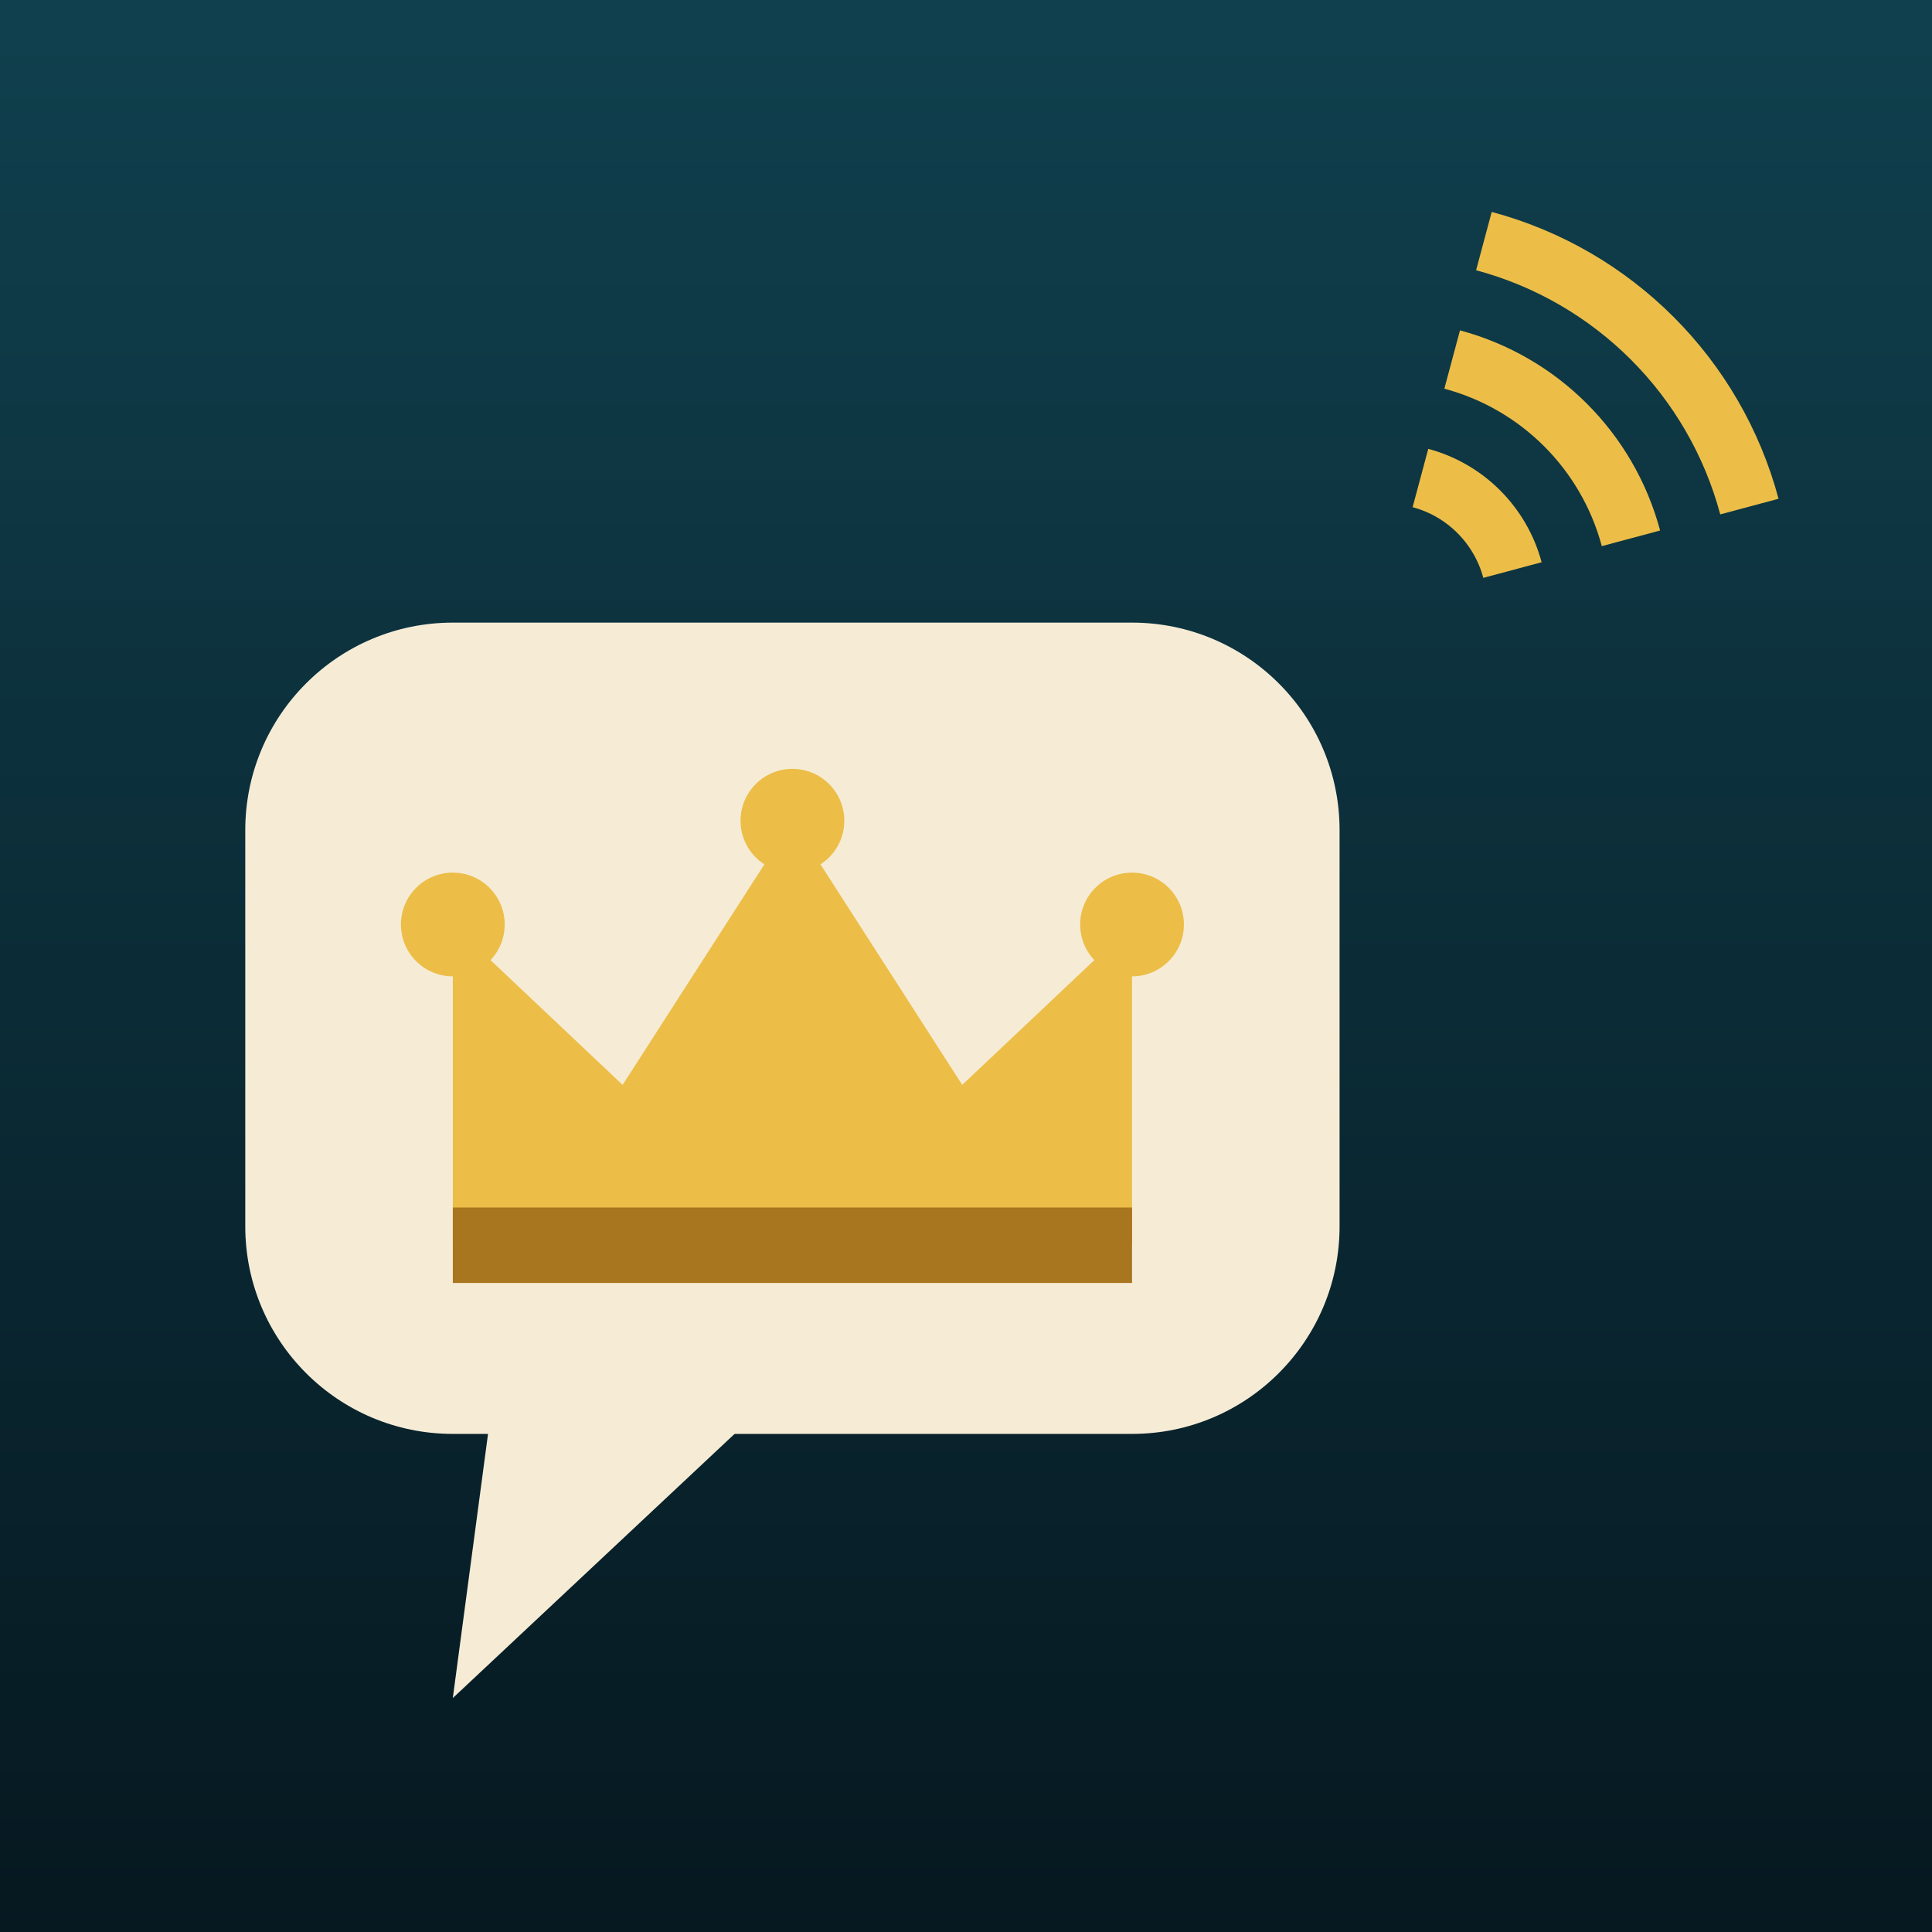
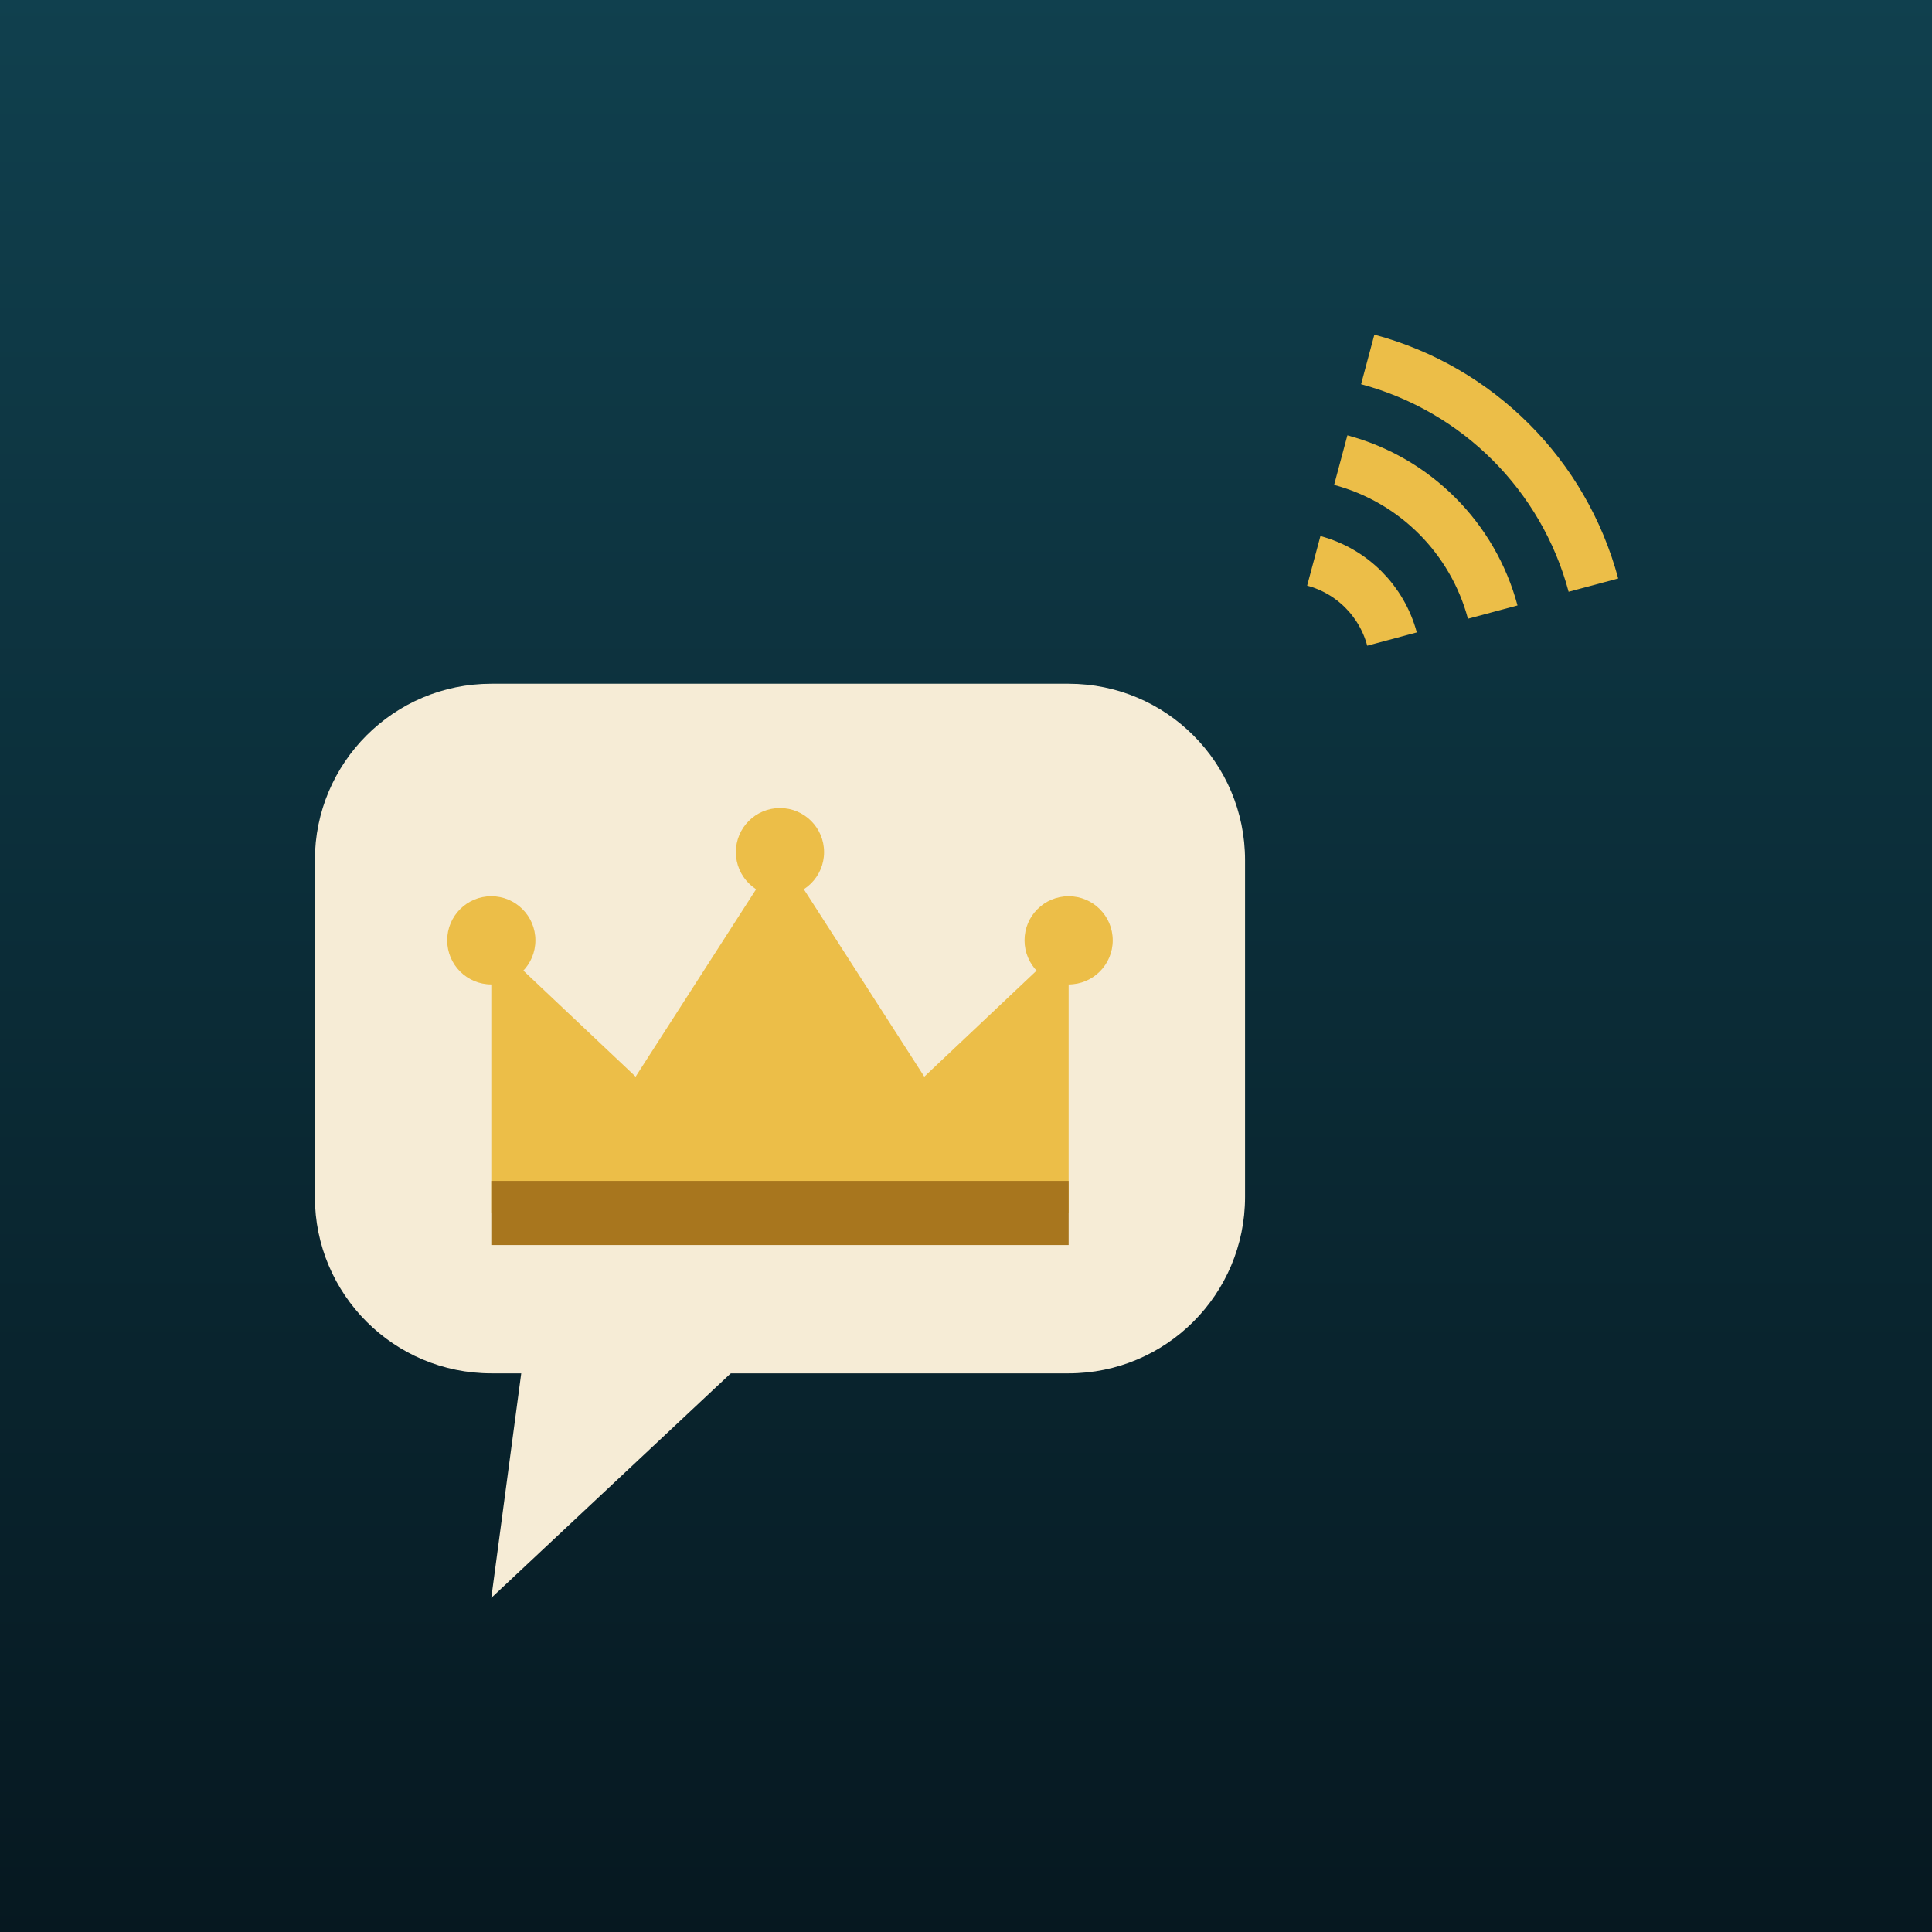
<svg xmlns="http://www.w3.org/2000/svg" width="512" height="512" viewBox="0 0 512 512">
  <defs>
    <linearGradient id="bg" x1="0" y1="0" x2="0" y2="1">
      <stop offset="0" stop-color="#10404E" />
      <stop offset="1" stop-color="#061820" />
    </linearGradient>
  </defs>
  <rect width="512" height="512" fill="url(#bg)" />
-   <g fill="#F6ECD6">
-     <rect x="65" y="165" width="290" height="215" rx="55" />
-     <polygon points="130,375 120,450 200,375" />
-   </g>
-   <polygon points="120,330 120,245 165,287.5 210,217.5 255,287.5 300,245 300,330" fill="#ECBE48" />
-   <rect x="120" y="320" width="180" height="20" fill="#A8761E" />
-   <g fill="#ECBE48">
-     <circle cx="120" cy="245" r="13.75" />
-     <circle cx="210" cy="217.5" r="13.75" />
-     <circle cx="300" cy="245" r="13.75" />
-   </g>
-   <g fill="none" stroke="#ECBE48" stroke-width="16">
-     <path d="M376.43,126.68 A34.5,34.5 0 0 1 400.82,151.07" />
-     <path d="M384.84,95.28 A67,67 0 0 1 432.22,142.66" />
-     <path d="M393.25,63.89 A99.5,99.5 0 0 1 463.61,134.25" />
+   <g transform="translate(256 256) scale(0.85) translate(-268 -253)">
+     <g fill="#F6ECD6">
+       <rect x="65" y="165" width="290" height="215" rx="55" />
+       <polygon points="130,375 120,450 200,375" />
+     </g>
+     <polygon points="120,330 120,245 165,287.5 210,217.5 255,287.5 300,245 300,330" fill="#ECBE48" />
+     <rect x="120" y="320" width="180" height="20" fill="#A8761E" />
+     <g fill="#ECBE48">
+       <circle cx="120" cy="245" r="13.75" />
+       <circle cx="210" cy="217.5" r="13.75" />
+       <circle cx="300" cy="245" r="13.75" />
+     </g>
+     <g fill="none" stroke="#ECBE48" stroke-width="16">
+       <path d="M376.43,126.68 A34.5,34.5 0 0 1 400.82,151.07" />
+       <path d="M384.84,95.28 A67,67 0 0 1 432.22,142.66" />
+       <path d="M393.25,63.89 A99.5,99.5 0 0 1 463.61,134.25" />
+     </g>
  </g>
</svg>
